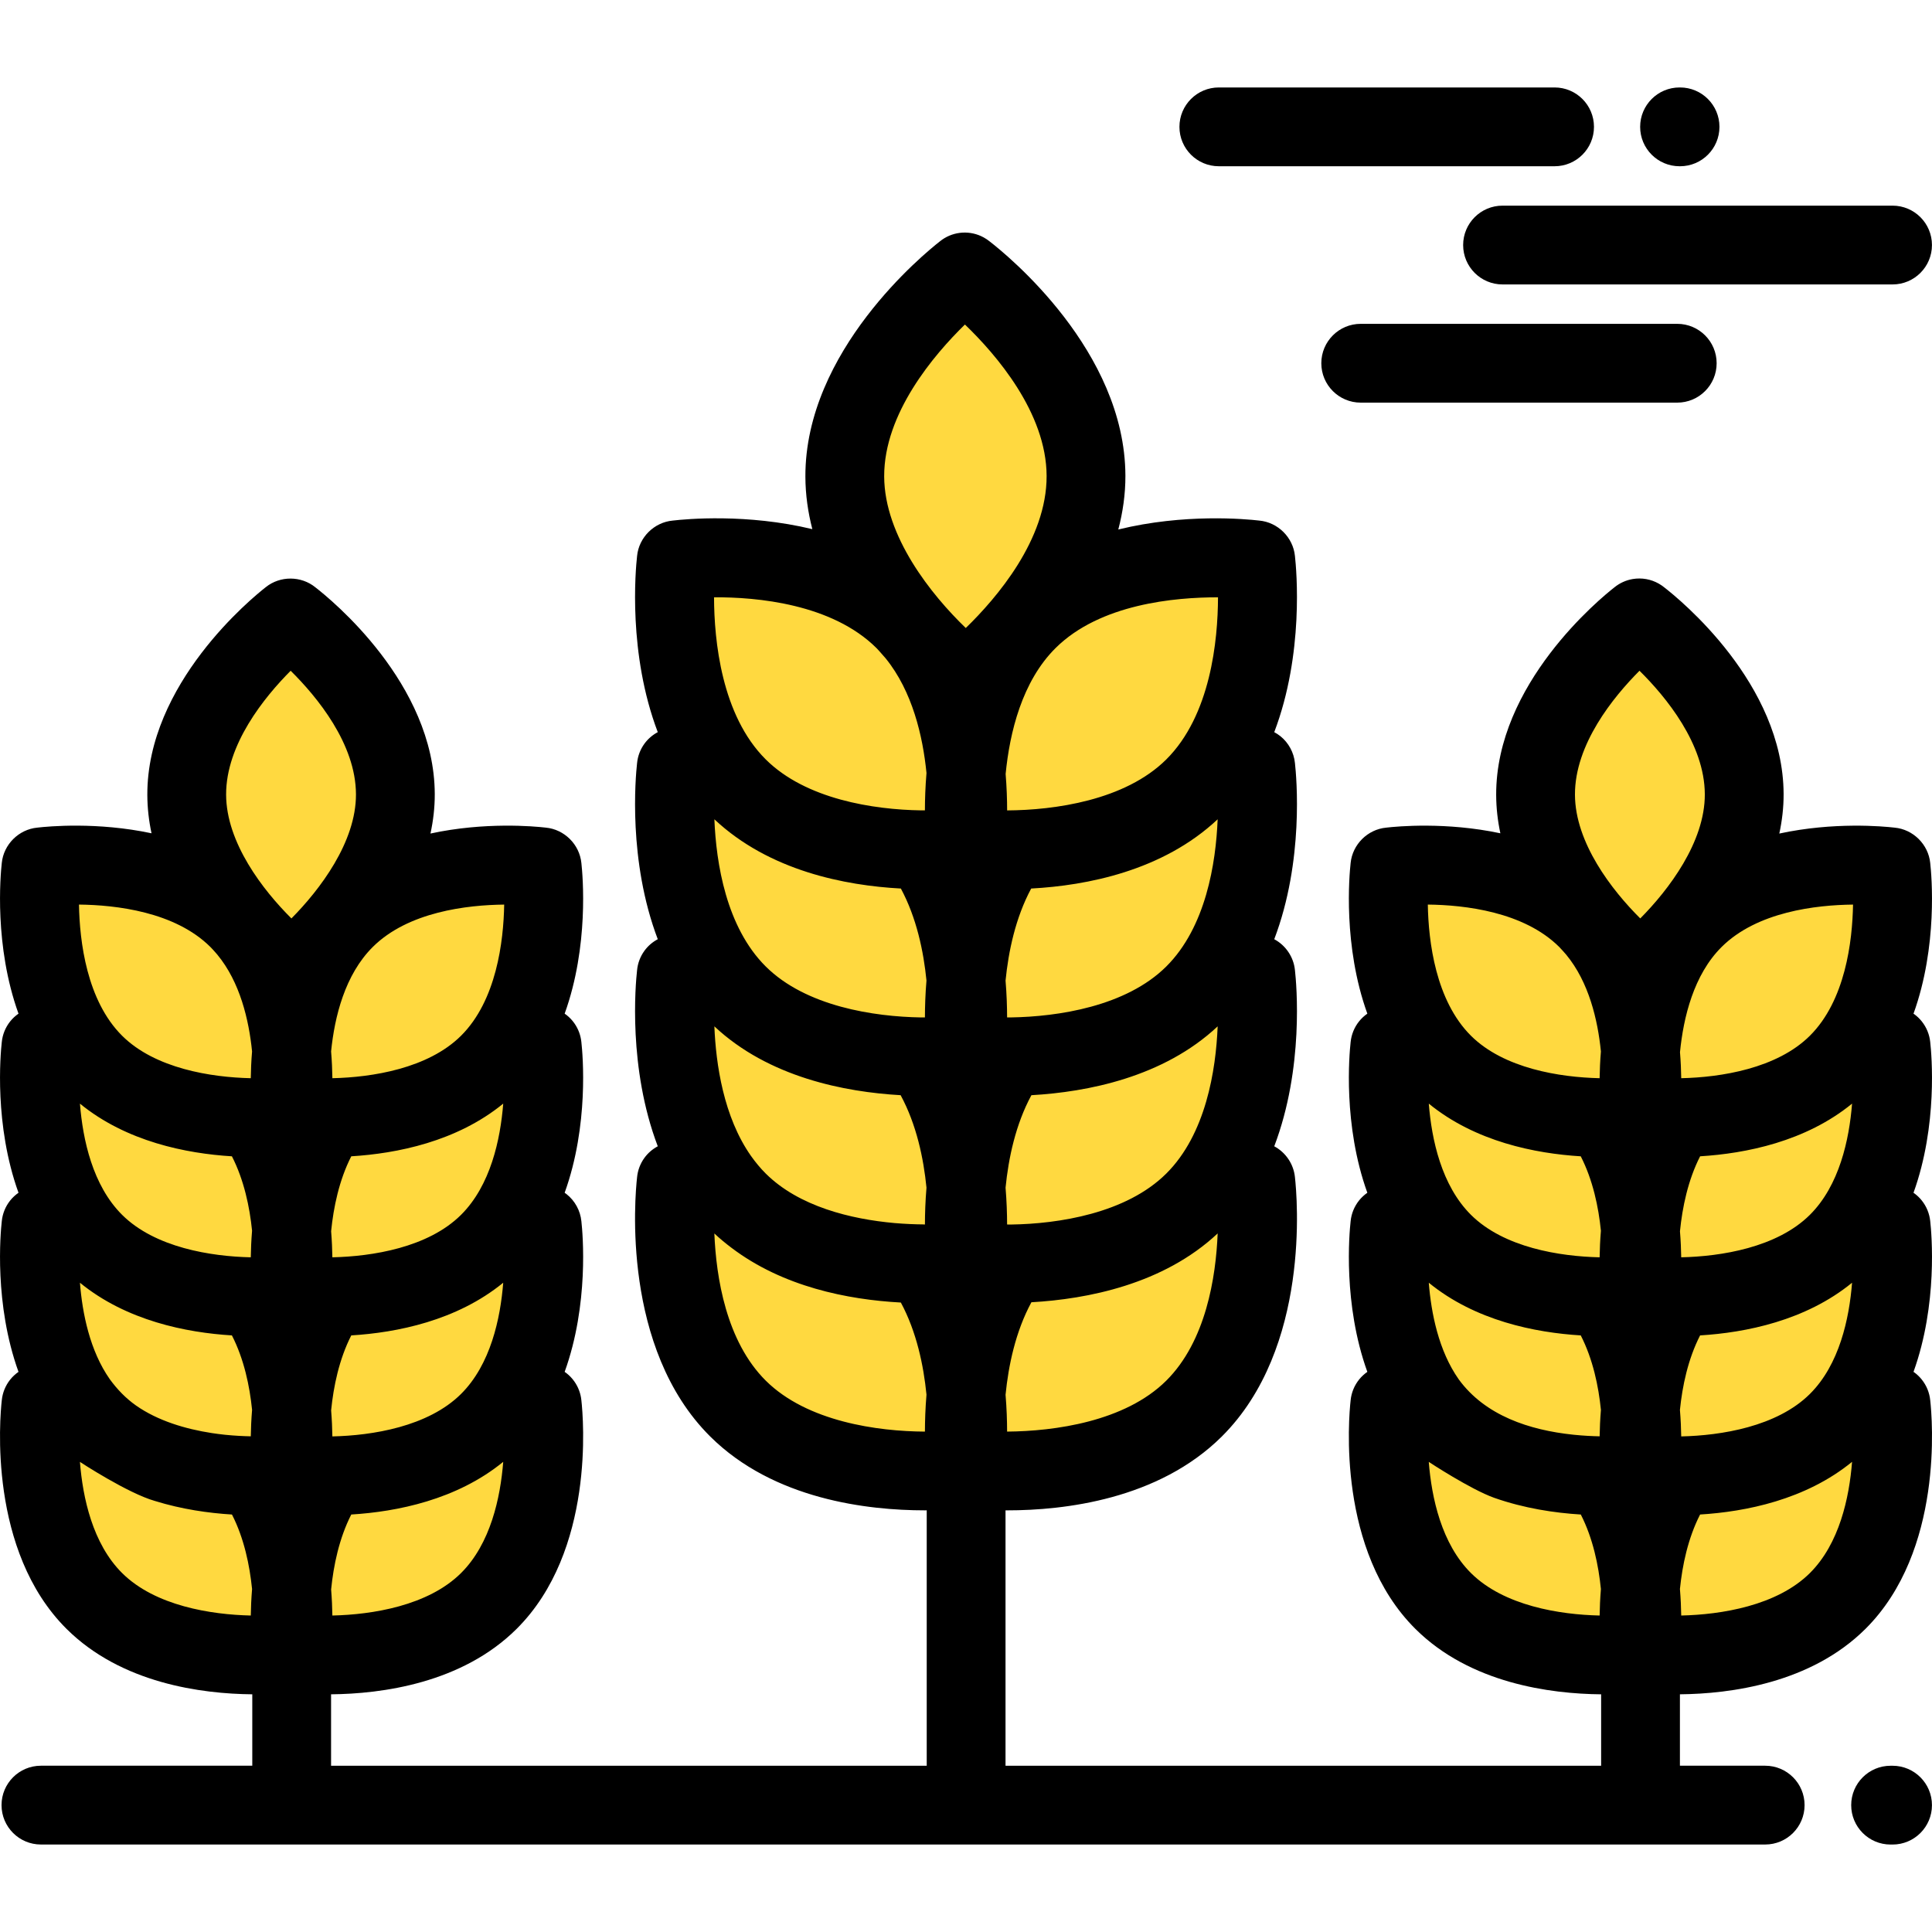
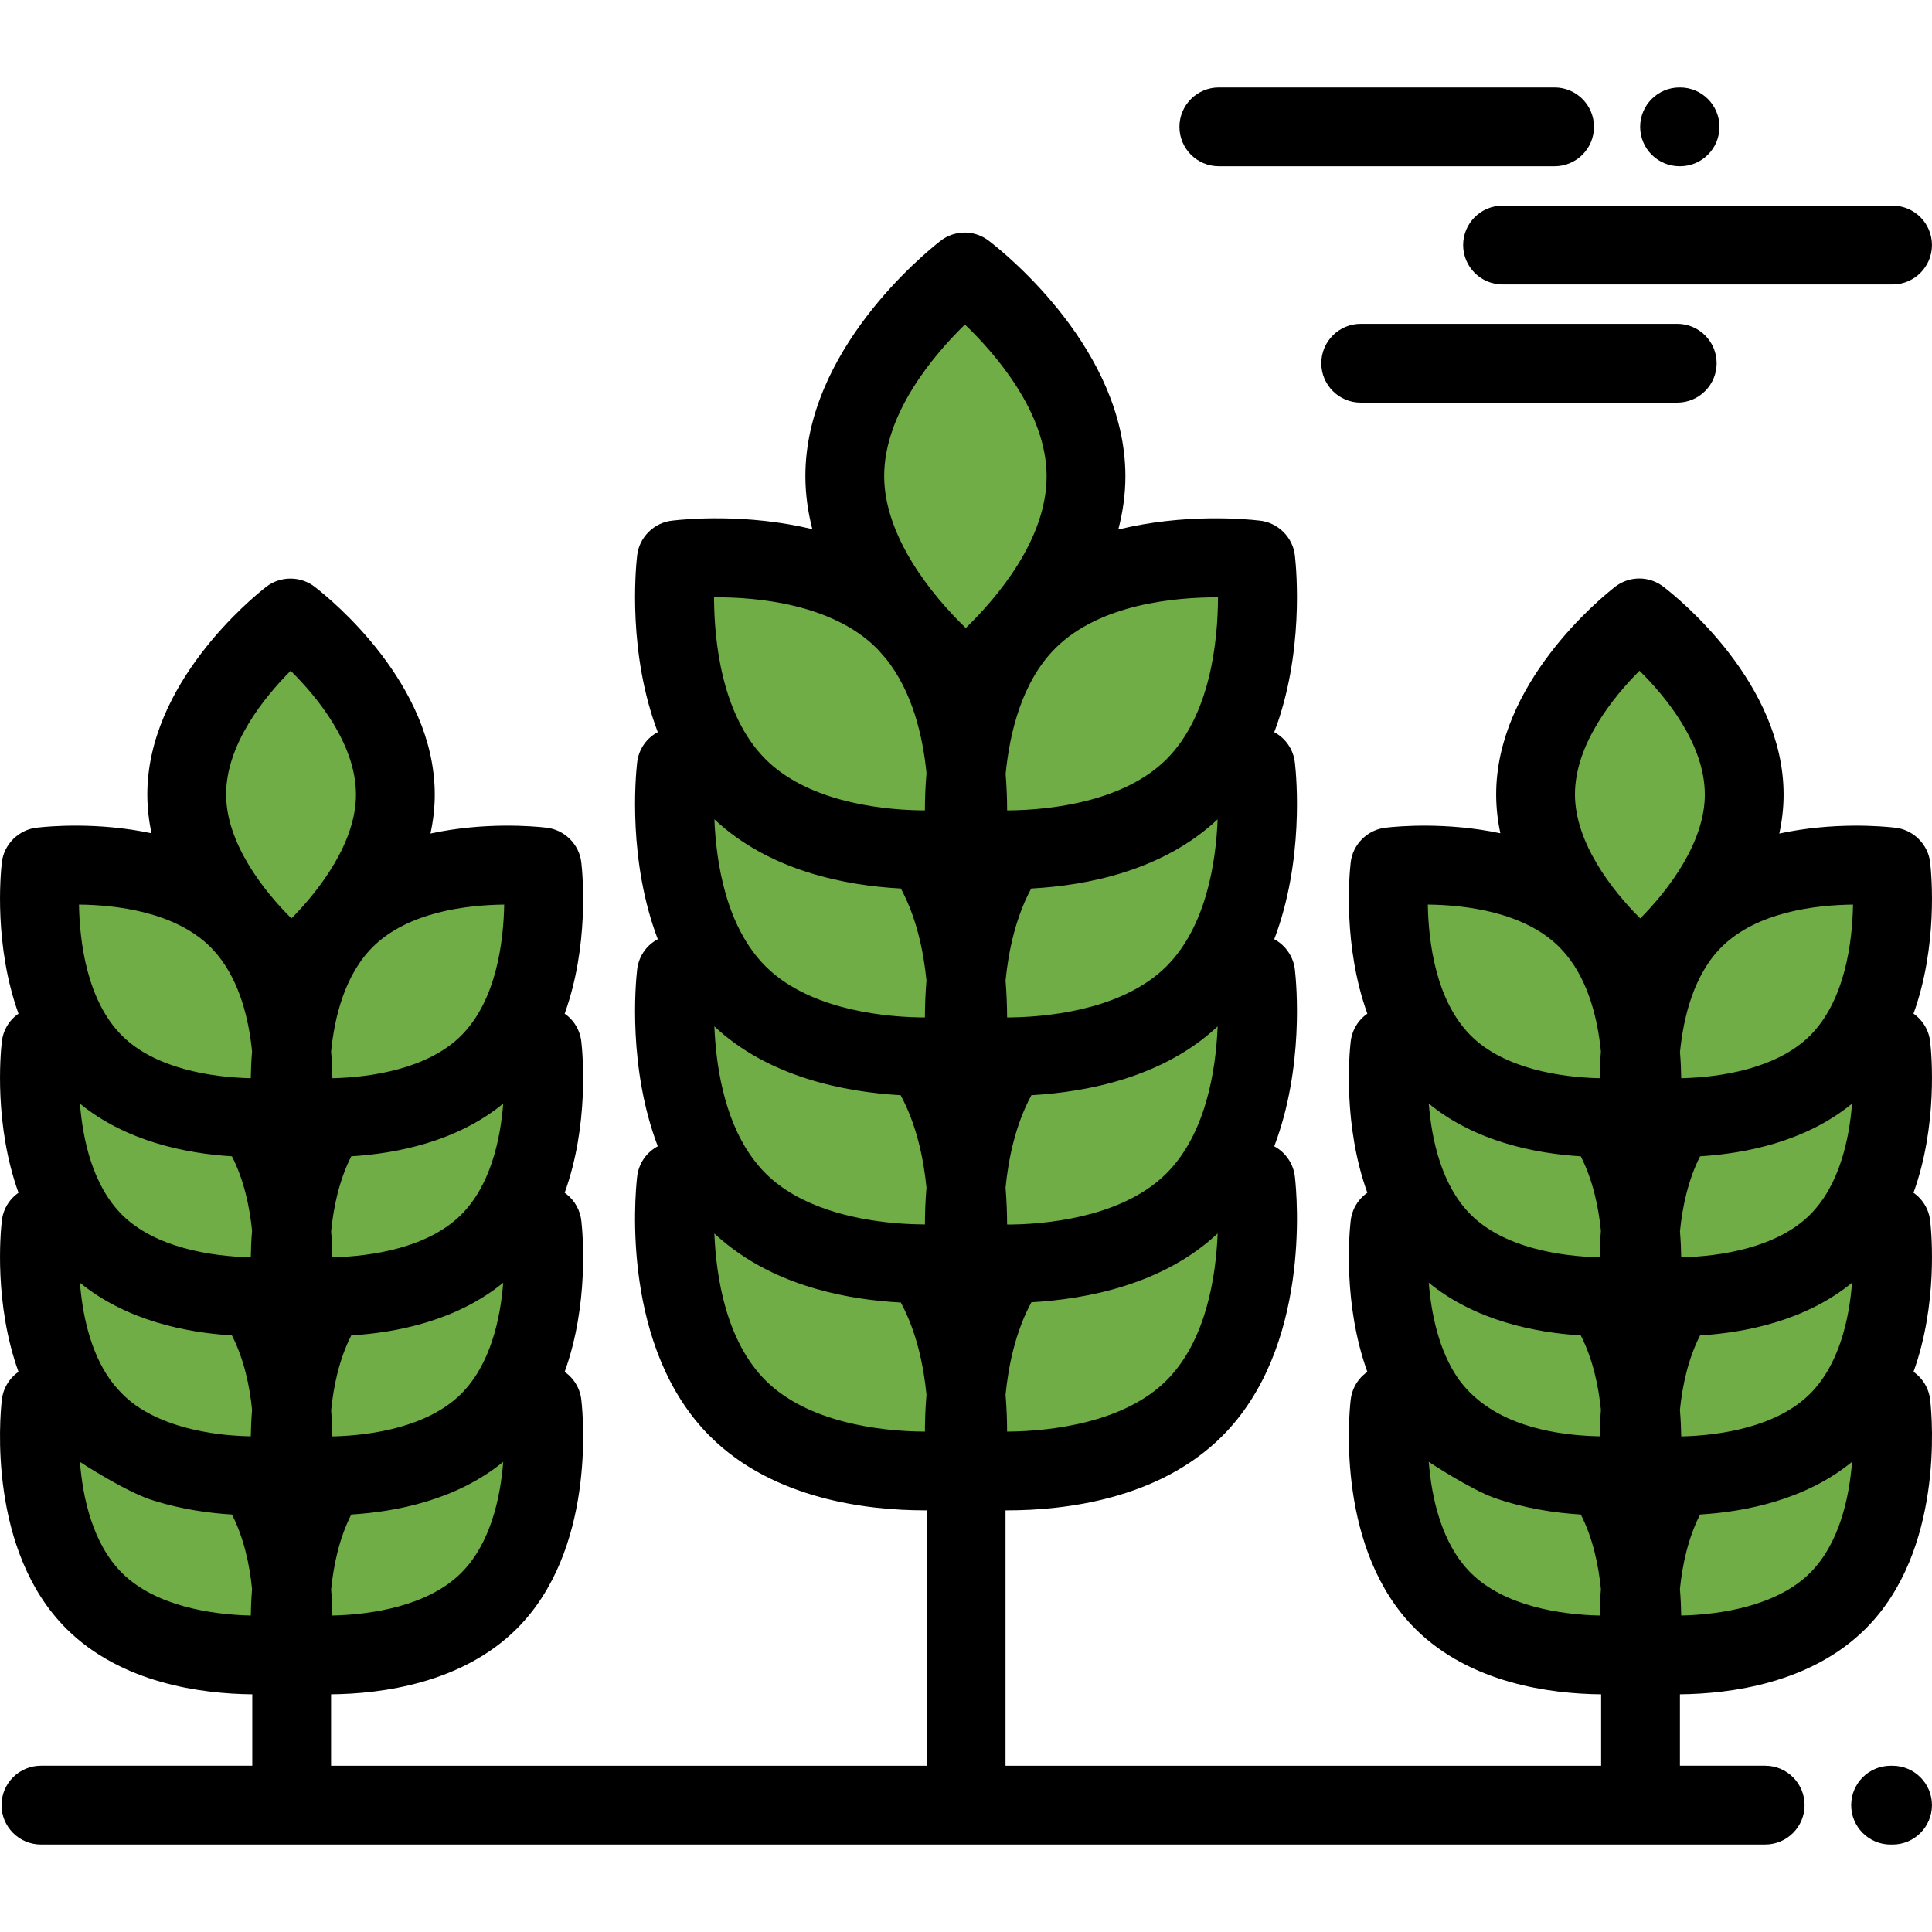
<svg xmlns="http://www.w3.org/2000/svg" height="800px" width="800px" version="1.1" id="Layer_1" viewBox="0 0 512 512" xml:space="preserve">
  <g>
-     <path style="fill:#FFD940;" d="M434.741,257.334l-0.005,0.013c0,0,27.583-21.036,27.498-46.883   c-0.082-25.742-27.564-46.534-27.792-46.71l0.001-0.007l-0.006,0.006l-0.007-0.01l-0.002,0.007   c-0.116,0.093-27.565,21.086-27.489,46.879C407.025,236.413,434.615,257.252,434.741,257.334z" />
-     <path style="fill:#FFD940;" d="M501.139,372.133l0.003-0.006l-0.013,0.002v-0.008l-0.004,0.006   c-0.095-0.011-3.988-0.503-9.798-0.461c-0.324,0.457-0.656,0.909-0.999,1.355c14.421-18.713,10.823-48.216,10.81-48.353   l0.003-0.006l-0.013,0.002v-0.008l-0.004,0.006c-0.095-0.011-3.988-0.504-9.798-0.461c-0.324,0.457-0.656,0.909-0.999,1.355   c14.421-18.712,10.823-48.216,10.81-48.353l0.003-0.006l-0.013,0.002v-0.008l-0.004,0.006c-0.095-0.011-3.988-0.504-9.798-0.461   c13.251-18.747,9.825-46.862,9.811-46.995l0.003-0.006l-0.011,0.002v-0.008l-0.004,0.006c-0.281-0.033-33.979-4.33-52.237,13.816   c-9.767,9.707-13.139,23.874-14.16,34.997c-1.02-11.122-4.392-25.29-14.16-34.997c-18.258-18.146-51.956-13.85-52.237-13.816   l-0.004-0.006v0.008l-0.011-0.002l0.003,0.006c-0.014,0.133-3.44,28.248,9.811,46.995c-5.809-0.042-9.703,0.451-9.798,0.461   l-0.004-0.006v0.008l-0.013-0.002l0.003,0.006c-0.014,0.136-3.612,29.641,10.81,48.353c-0.342-0.446-0.676-0.898-0.999-1.355   c-5.809-0.042-9.703,0.451-9.798,0.461l-0.004-0.006v0.008l-0.013-0.002l0.003,0.006c-0.014,0.137-3.629,29.754,10.889,48.462   l-3.73-1.467c-5.809-0.042-7.052,0.453-7.147,0.465l-0.004-0.006v0.008l-0.013-0.002l0.003,0.006   c-0.015,0.146-4.146,33.966,14.143,52.151c18.29,18.175,52.095,13.836,52.241,13.807l0.005,0.013c0,0,0.008-0.073,0.021-0.177   c0.011,0.105,0.02,0.177,0.02,0.177l0.005-0.013c0.146,0.029,33.952,4.368,52.241-13.807   C505.285,406.099,501.153,372.279,501.139,372.133z M434.75,295.709l0.005-0.013c0.049,0.01,3.956,0.511,9.803,0.469   c-6.499,9.191-8.983,20.631-9.829,29.929c-0.846-9.297-3.328-20.738-9.829-29.929c5.847,0.042,9.754-0.459,9.803-0.469l0.005,0.013    M434.75,390.638l0.005-0.013c0.05,0.01,4.014,0.52,9.937,0.469c-0.044,0-0.092,0.002-0.135,0.002   c-6.499,9.191-8.983,20.633-9.829,29.929c-0.846-9.297-3.328-20.738-9.829-29.929l-0.005-0.002c5.85,0.043,9.759-0.459,9.809-0.469   l0.005,0.013 M434.75,343.173l0.005-0.013c0.05,0.01,4.014,0.52,9.937,0.469c-0.044,0-0.092,0.002-0.135,0.002   c-6.499,9.191-8.983,20.633-9.829,29.929c-0.846-9.297-3.328-20.738-9.829-29.929c-0.043,0-0.091-0.002-0.135-0.002   c5.923,0.051,9.887-0.458,9.937-0.469l0.005,0.013" />
-     <path style="fill:#FFD940;" d="M77.279,257.348l0.005-0.014c-0.126-0.082-27.716-20.921-27.801-46.706   c-0.076-25.793,27.373-46.786,27.489-46.879l0.002-0.007l0.007,0.01l0.006-0.006l-0.002,0.007   c0.228,0.174,27.708,20.968,27.791,46.71C104.861,236.311,77.279,257.348,77.279,257.348z" />
-     <path style="fill:#FFD940;" d="M143.681,372.133l0.003-0.006l-0.011,0.002v-0.008l-0.004,0.006   c-0.095-0.011-3.988-0.503-9.798-0.461c-0.324,0.457-0.656,0.909-0.999,1.355c14.421-18.713,10.823-48.216,10.81-48.353   l0.003-0.006l-0.011,0.002v-0.008l-0.004,0.006c-0.095-0.011-3.988-0.504-9.798-0.461c-0.324,0.457-0.656,0.909-0.999,1.355   c14.421-18.712,10.823-48.216,10.81-48.353l0.003-0.006l-0.011,0.002v-0.008l-0.004,0.006c-0.095-0.011-3.988-0.504-9.798-0.461   c13.25-18.747,9.823-46.862,9.811-46.995l0.003-0.006l-0.011,0.002v-0.008l-0.004,0.006c-0.281-0.033-33.979-4.33-52.237,13.816   c-9.768,9.707-13.14,23.874-14.16,34.997c-1.02-11.122-4.392-25.29-14.16-34.997c-18.257-18.146-51.956-13.85-52.236-13.816   l-0.004-0.006v0.008l-0.013-0.002l0.003,0.006c-0.013,0.134-3.458,28.425,9.94,47.171c-0.043-0.06-0.088-0.117-0.131-0.176   c-5.809-0.042-9.703,0.451-9.797,0.461l-0.004-0.006v0.008l-0.011-0.002l0.003,0.006c-0.013,0.136-3.611,29.641,10.81,48.353   c-0.342-0.446-0.675-0.898-0.999-1.355c-5.809-0.042-9.703,0.451-9.797,0.461l-0.004-0.006v0.008l-0.013-0.002l0.003,0.006   c-0.014,0.146-4.146,33.966,14.144,52.151c0.025,0.025,0.051,0.047,0.076,0.071l-14.206-4.764l-0.004-0.006v0.008l-0.013-0.002   c0,0-4.143,33.973,14.147,52.159c18.29,18.175,52.095,13.836,52.241,13.807l0.005,0.013c0,0,0.008-0.073,0.021-0.179   c0.011,0.105,0.02,0.179,0.02,0.179l0.005-0.013c0.146,0.029,33.952,4.368,52.241-13.807   C147.827,406.099,143.695,372.279,143.681,372.133z M77.291,295.709l0.005-0.013c0.049,0.01,3.956,0.511,9.803,0.469   c-6.499,9.191-8.983,20.631-9.828,29.929c-0.846-9.297-3.328-20.738-9.829-29.929c5.848,0.042,9.754-0.459,9.803-0.469l0.005,0.013    M77.291,390.638l0.005-0.013c0.049,0.01,4.014,0.52,9.937,0.469c-0.044,0-0.092,0.002-0.135,0.002   c-6.499,9.191-8.983,20.633-9.828,29.929c-0.846-9.297-3.328-20.738-9.829-29.929l-0.006-0.002c5.851,0.043,9.76-0.459,9.81-0.469   l0.005,0.013 M77.291,343.173l0.005-0.013c0.049,0.01,4.014,0.52,9.937,0.469c-0.044,0-0.092,0.002-0.135,0.002   c-6.499,9.191-8.983,20.633-9.828,29.929c-0.846-9.297-3.328-20.738-9.829-29.929c-0.043,0-0.091-0.002-0.135-0.002   c5.923,0.051,9.887-0.458,9.937-0.469l0.005,0.013" />
-     <path style="fill:#FFD940;" d="M256.019,180.277l-0.006,0.016c0,0,31.889-24.32,31.791-54.203   c-0.095-29.761-31.866-53.8-32.13-54.001l0.002-0.009l-0.007,0.007l-0.008-0.011l-0.002,0.008   c-0.134,0.108-31.869,24.378-31.781,54.198C223.974,156.091,255.873,180.182,256.019,180.277z" />
-     <path style="fill:#FFD940;" d="M332.782,312.999l0.004-0.007l-0.014,0.002v-0.01l-0.005,0.007   c-0.109-0.013-4.612-0.583-11.328-0.534c-0.374,0.529-0.759,1.051-1.155,1.568c16.673-21.634,12.513-55.745,12.497-55.903   l0.004-0.007l-0.014,0.002v-0.01l-0.005,0.007c-0.109-0.013-4.612-0.583-11.328-0.534c-0.374,0.529-0.759,1.051-1.155,1.568   c16.673-21.634,12.513-55.745,12.497-55.903l0.004-0.007l-0.014,0.003v-0.01l-0.005,0.007c-0.109-0.013-4.612-0.583-11.328-0.534   c-0.011,0.017-0.024,0.032-0.036,0.048c15.359-21.673,11.393-54.226,11.378-54.38l0.003-0.007l-0.014,0.002v-0.01l-0.005,0.007   c-0.325-0.039-39.283-5.005-60.392,15.973c-11.292,11.221-15.192,27.603-16.371,40.461c-1.179-12.859-5.077-29.239-16.371-40.461   c-21.109-20.978-60.067-16.013-60.392-15.973l-0.005-0.007v0.01l-0.014-0.002l0.004,0.007c-0.016,0.153-3.982,32.707,11.378,54.38   c-0.011-0.017-0.024-0.032-0.035-0.048c-6.716-0.049-11.218,0.521-11.328,0.534l-0.004-0.007v0.01l-0.015-0.003l0.004,0.007   c-0.015,0.153-3.969,32.66,11.354,54.332c-6.242,0.012-11.236,0.523-11.339,0.536l-0.004-0.007v0.01l-0.015-0.002l0.004,0.007   c-0.016,0.158-4.196,34.4,12.59,56.028l-4.312-1.696c-6.716-0.049-8.153,0.524-8.263,0.537l-0.004-0.007v0.01l-0.015-0.002   l0.004,0.007c-0.017,0.168-4.793,39.269,16.351,60.294c21.145,21.013,60.229,15.996,60.397,15.961l0.006,0.015   c0,0,0.01-0.085,0.023-0.206c0.014,0.121,0.023,0.206,0.023,0.206l0.006-0.015c0.169,0.034,39.253,5.05,60.397-15.961   C337.576,352.269,332.798,313.168,332.782,312.999z M255.975,224.629l0.006,0.015h0.046l0.006-0.015   c0.057,0.011,4.574,0.591,11.333,0.542c-7.514,10.625-10.385,23.853-11.362,34.601c-0.977-10.748-3.848-23.976-11.362-34.601   C251.401,225.22,255.918,224.641,255.975,224.629z M256.028,334.393l0.006-0.015c0.057,0.011,4.675,0.606,11.568,0.542   c-0.077,0.001-0.158,0.002-0.235,0.003c-7.514,10.625-10.385,23.853-11.362,34.602c-0.977-10.749-3.848-23.976-11.362-34.602   l-0.006-0.002c6.763,0.049,11.282-0.53,11.339-0.542l0.006,0.015 M267.367,280.047c-7.514,10.625-10.385,23.853-11.362,34.601   c-0.977-10.749-3.848-23.976-11.362-34.601c-0.079-0.001-0.162-0.002-0.241-0.003c6.896,0.065,11.516-0.53,11.573-0.542   l0.006,0.015h0.047l0.006-0.015c0.057,0.011,4.677,0.607,11.573,0.542C267.528,280.045,267.446,280.046,267.367,280.047z" />
+     <path style="fill:#70AD47;" d="M434.741,257.334l-0.005,0.013c0,0,27.583-21.036,27.498-46.883   c-0.082-25.742-27.564-46.534-27.792-46.71l0.001-0.007l-0.006,0.006l-0.007-0.01l-0.002,0.007   c-0.116,0.093-27.565,21.086-27.489,46.879C407.025,236.413,434.615,257.252,434.741,257.334z" />
+     <path style="fill:#70AD47;" d="M501.139,372.133l0.003-0.006l-0.013,0.002v-0.008l-0.004,0.006   c-0.095-0.011-3.988-0.503-9.798-0.461c-0.324,0.457-0.656,0.909-0.999,1.355c14.421-18.713,10.823-48.216,10.81-48.353   l0.003-0.006l-0.013,0.002v-0.008l-0.004,0.006c-0.095-0.011-3.988-0.504-9.798-0.461c-0.324,0.457-0.656,0.909-0.999,1.355   c14.421-18.712,10.823-48.216,10.81-48.353l0.003-0.006l-0.013,0.002v-0.008l-0.004,0.006c-0.095-0.011-3.988-0.504-9.798-0.461   c13.251-18.747,9.825-46.862,9.811-46.995l0.003-0.006l-0.011,0.002v-0.008l-0.004,0.006c-0.281-0.033-33.979-4.33-52.237,13.816   c-9.767,9.707-13.139,23.874-14.16,34.997c-1.02-11.122-4.392-25.29-14.16-34.997c-18.258-18.146-51.956-13.85-52.237-13.816   l-0.004-0.006v0.008l-0.011-0.002l0.003,0.006c-0.014,0.133-3.44,28.248,9.811,46.995c-5.809-0.042-9.703,0.451-9.798,0.461   l-0.004-0.006v0.008l-0.013-0.002l0.003,0.006c-0.014,0.136-3.612,29.641,10.81,48.353c-0.342-0.446-0.676-0.898-0.999-1.355   c-5.809-0.042-9.703,0.451-9.798,0.461l-0.004-0.006v0.008l-0.013-0.002l0.003,0.006c-0.014,0.137-3.629,29.754,10.889,48.462   l-3.73-1.467c-5.809-0.042-7.052,0.453-7.147,0.465l-0.004-0.006v0.008l-0.013-0.002l0.003,0.006   c-0.015,0.146-4.146,33.966,14.143,52.151c18.29,18.175,52.095,13.836,52.241,13.807l0.005,0.013c0,0,0.008-0.073,0.021-0.177   c0.011,0.105,0.02,0.177,0.02,0.177l0.005-0.013c0.146,0.029,33.952,4.368,52.241-13.807   C505.285,406.099,501.153,372.279,501.139,372.133z M434.75,295.709l0.005-0.013c0.049,0.01,3.956,0.511,9.803,0.469   c-6.499,9.191-8.983,20.631-9.829,29.929c-0.846-9.297-3.328-20.738-9.829-29.929c5.847,0.042,9.754-0.459,9.803-0.469l0.005,0.013    M434.75,390.638l0.005-0.013c0.05,0.01,4.014,0.52,9.937,0.469c-0.044,0-0.092,0.002-0.135,0.002   c-6.499,9.191-8.983,20.633-9.829,29.929c-0.846-9.297-3.328-20.738-9.829-29.929l-0.005-0.002c5.85,0.043,9.759-0.459,9.809-0.469   l0.005,0.013 M434.75,343.173l0.005-0.013c0.05,0.01,4.014,0.52,9.937,0.469c-0.044,0-0.092,0.002-0.135,0.002   c-6.499,9.191-8.983,20.633-9.829,29.929c-0.846-9.297-3.328-20.738-9.829-29.929c-0.043,0-0.091-0.002-0.135-0.002   c5.923,0.051,9.887-0.458,9.937-0.469l0.005,0.013" />
+     <path style="fill:#70AD47;" d="M77.279,257.348l0.005-0.014c-0.126-0.082-27.716-20.921-27.801-46.706   c-0.076-25.793,27.373-46.786,27.489-46.879l0.002-0.007l0.007,0.01l0.006-0.006l-0.002,0.007   c0.228,0.174,27.708,20.968,27.791,46.71C104.861,236.311,77.279,257.348,77.279,257.348z" />
+     <path style="fill:#70AD47;" d="M143.681,372.133l0.003-0.006l-0.011,0.002v-0.008l-0.004,0.006   c-0.095-0.011-3.988-0.503-9.798-0.461c-0.324,0.457-0.656,0.909-0.999,1.355c14.421-18.713,10.823-48.216,10.81-48.353   l0.003-0.006l-0.011,0.002v-0.008l-0.004,0.006c-0.095-0.011-3.988-0.504-9.798-0.461c-0.324,0.457-0.656,0.909-0.999,1.355   c14.421-18.712,10.823-48.216,10.81-48.353l0.003-0.006l-0.011,0.002v-0.008l-0.004,0.006c-0.095-0.011-3.988-0.504-9.798-0.461   c13.25-18.747,9.823-46.862,9.811-46.995l0.003-0.006l-0.011,0.002v-0.008l-0.004,0.006c-0.281-0.033-33.979-4.33-52.237,13.816   c-9.768,9.707-13.14,23.874-14.16,34.997c-1.02-11.122-4.392-25.29-14.16-34.997c-18.257-18.146-51.956-13.85-52.236-13.816   l-0.004-0.006v0.008l-0.013-0.002l0.003,0.006c-0.013,0.134-3.458,28.425,9.94,47.171c-0.043-0.06-0.088-0.117-0.131-0.176   c-5.809-0.042-9.703,0.451-9.797,0.461l-0.004-0.006v0.008l-0.011-0.002l0.003,0.006c-0.013,0.136-3.611,29.641,10.81,48.353   c-0.342-0.446-0.675-0.898-0.999-1.355c-5.809-0.042-9.703,0.451-9.797,0.461l-0.004-0.006v0.008l-0.013-0.002l0.003,0.006   c-0.014,0.146-4.146,33.966,14.144,52.151c0.025,0.025,0.051,0.047,0.076,0.071l-14.206-4.764l-0.004-0.006v0.008l-0.013-0.002   c0,0-4.143,33.973,14.147,52.159c18.29,18.175,52.095,13.836,52.241,13.807l0.005,0.013c0,0,0.008-0.073,0.021-0.179   c0.011,0.105,0.02,0.179,0.02,0.179l0.005-0.013c0.146,0.029,33.952,4.368,52.241-13.807   C147.827,406.099,143.695,372.279,143.681,372.133z M77.291,295.709l0.005-0.013c0.049,0.01,3.956,0.511,9.803,0.469   c-6.499,9.191-8.983,20.631-9.828,29.929c-0.846-9.297-3.328-20.738-9.829-29.929c5.848,0.042,9.754-0.459,9.803-0.469l0.005,0.013    M77.291,390.638l0.005-0.013c0.049,0.01,4.014,0.52,9.937,0.469c-0.044,0-0.092,0.002-0.135,0.002   c-6.499,9.191-8.983,20.633-9.828,29.929c-0.846-9.297-3.328-20.738-9.829-29.929l-0.006-0.002c5.851,0.043,9.76-0.459,9.81-0.469   l0.005,0.013 M77.291,343.173l0.005-0.013c0.049,0.01,4.014,0.52,9.937,0.469c-0.044,0-0.092,0.002-0.135,0.002   c-6.499,9.191-8.983,20.633-9.828,29.929c-0.846-9.297-3.328-20.738-9.829-29.929c-0.043,0-0.091-0.002-0.135-0.002   c5.923,0.051,9.887-0.458,9.937-0.469l0.005,0.013" />
+     <path style="fill:#70AD47;" d="M256.019,180.277l-0.006,0.016c0,0,31.889-24.32,31.791-54.203   c-0.095-29.761-31.866-53.8-32.13-54.001l0.002-0.009l-0.007,0.007l-0.008-0.011l-0.002,0.008   c-0.134,0.108-31.869,24.378-31.781,54.198C223.974,156.091,255.873,180.182,256.019,180.277z" />
+     <path style="fill:#70AD47;" d="M332.782,312.999l0.004-0.007l-0.014,0.002v-0.01l-0.005,0.007   c-0.109-0.013-4.612-0.583-11.328-0.534c-0.374,0.529-0.759,1.051-1.155,1.568c16.673-21.634,12.513-55.745,12.497-55.903   l0.004-0.007l-0.014,0.002v-0.01l-0.005,0.007c-0.109-0.013-4.612-0.583-11.328-0.534c-0.374,0.529-0.759,1.051-1.155,1.568   c16.673-21.634,12.513-55.745,12.497-55.903l0.004-0.007l-0.014,0.003v-0.01l-0.005,0.007c-0.109-0.013-4.612-0.583-11.328-0.534   c-0.011,0.017-0.024,0.032-0.036,0.048c15.359-21.673,11.393-54.226,11.378-54.38l0.003-0.007l-0.014,0.002v-0.01l-0.005,0.007   c-0.325-0.039-39.283-5.005-60.392,15.973c-11.292,11.221-15.192,27.603-16.371,40.461c-1.179-12.859-5.077-29.239-16.371-40.461   c-21.109-20.978-60.067-16.013-60.392-15.973l-0.005-0.007v0.01l-0.014-0.002l0.004,0.007c-0.016,0.153-3.982,32.707,11.378,54.38   c-0.011-0.017-0.024-0.032-0.035-0.048c-6.716-0.049-11.218,0.521-11.328,0.534l-0.004-0.007v0.01l-0.015-0.003l0.004,0.007   c-0.015,0.153-3.969,32.66,11.354,54.332c-6.242,0.012-11.236,0.523-11.339,0.536l-0.004-0.007v0.01l-0.015-0.002l0.004,0.007   c-0.016,0.158-4.196,34.4,12.59,56.028l-4.312-1.696c-6.716-0.049-8.153,0.524-8.263,0.537l-0.004-0.007v0.01l-0.015-0.002   l0.004,0.007c-0.017,0.168-4.793,39.269,16.351,60.294c21.145,21.013,60.229,15.996,60.397,15.961l0.006,0.015   c0,0,0.01-0.085,0.023-0.206c0.014,0.121,0.023,0.206,0.023,0.206l0.006-0.015c0.169,0.034,39.253,5.05,60.397-15.961   C337.576,352.269,332.798,313.168,332.782,312.999z M255.975,224.629l0.006,0.015h0.046l0.006-0.015   c0.057,0.011,4.574,0.591,11.333,0.542c-7.514,10.625-10.385,23.853-11.362,34.601c-0.977-10.748-3.848-23.976-11.362-34.601   C251.401,225.22,255.918,224.641,255.975,224.629z M256.028,334.393l0.006-0.015c0.057,0.011,4.675,0.606,11.568,0.542   c-0.077,0.001-0.158,0.002-0.235,0.003c-7.514,10.625-10.385,23.853-11.362,34.602c-0.977-10.749-3.848-23.976-11.362-34.602   l-0.006-0.002c6.763,0.049,11.282-0.53,11.339-0.542l0.006,0.015 M267.367,280.047c-7.514,10.625-10.385,23.853-11.362,34.601   c-0.977-10.749-3.848-23.976-11.362-34.601c-0.079-0.001-0.162-0.002-0.241-0.003c6.896,0.065,11.516-0.53,11.573-0.542   l0.006,0.015h0.047l0.006-0.015c0.057,0.011,4.677,0.607,11.573,0.542C267.528,280.045,267.446,280.046,267.367,280.047z" />
  </g>
  <path d="M509.249,318.09c-0.565-0.697-1.208-1.308-1.912-1.827c-0.076-0.056-0.164-0.098-0.241-0.152  c6.473-17.951,4.806-36.601,4.434-39.936c-0.197-1.995-0.97-3.931-2.281-5.549c-0.562-0.693-1.201-1.302-1.898-1.818  c-0.08-0.06-0.172-0.104-0.254-0.162c6.471-17.947,4.806-36.594,4.433-39.933c-0.486-4.924-4.521-8.934-9.452-9.381  c-3.077-0.357-16.114-1.549-30.543,1.569c0.731-3.378,1.153-6.872,1.14-10.471c-0.094-29.294-27.552-51.619-31.664-54.796  c-0.447-0.362-0.928-0.689-1.439-0.978c-2.045-1.155-4.463-1.609-6.869-1.207c-1.799,0.302-3.446,1.061-4.813,2.16  c-3.811,2.978-31.477,25.617-31.389,55.052c0.011,3.499,0.41,6.896,1.112,10.171c-14.365-3.048-27.282-1.846-30.249-1.5  c-4.919,0.458-8.938,4.446-9.432,9.362c-0.366,3.278-2.053,21.955,4.428,39.936c-0.796,0.553-1.523,1.218-2.152,1.994  c-1.307,1.614-2.077,3.545-2.276,5.533c-0.367,3.284-2.052,21.958,4.428,39.937c-0.796,0.553-1.523,1.218-2.153,1.994  c-1.307,1.614-2.077,3.545-2.276,5.533c-0.367,3.284-2.052,21.96,4.429,39.938c-0.796,0.553-1.524,1.218-2.153,1.993  c-1.307,1.614-2.077,3.544-2.276,5.533c-0.517,4.626-3.676,39.869,17.173,60.6c14.543,14.451,35.83,17.208,49.211,17.326v18.926  H266.474v-67.681c0.157,0.001,0.305,0.004,0.464,0.004c15.074,0,40.039-2.86,56.854-19.57c23.578-23.444,19.962-63.529,19.38-68.736  c-0.346-3.446-2.429-6.543-5.482-8.174c7.914-20.811,5.905-42.926,5.482-46.701c-0.346-3.447-2.429-6.544-5.482-8.175  c7.914-20.812,5.906-42.929,5.482-46.701c-0.277-2.758-1.673-5.347-3.831-7.089c-0.51-0.412-1.065-0.772-1.651-1.085  c7.915-20.816,5.903-42.936,5.481-46.703c-0.495-4.93-4.541-8.928-9.474-9.37c-3.629-0.42-19.905-1.917-37.335,2.367  c1.194-4.565,1.899-9.334,1.882-14.272c-0.108-33.097-31.306-58.458-35.972-62.066c-0.487-0.396-1.013-0.752-1.577-1.061  c-0.243-0.134-0.491-0.257-0.74-0.37c-1.721-0.776-3.648-1.084-5.59-0.843c-1.95,0.243-3.753,1.025-5.234,2.212  c-4.157,3.246-35.795,29.049-35.696,62.384c0.016,4.826,0.694,9.477,1.843,13.922c-17.364-4.192-33.494-2.681-36.992-2.271  c-4.937,0.451-8.975,4.46-9.454,9.396c-0.428,3.833-2.414,25.9,5.483,46.672c-1.371,0.731-2.588,1.763-3.537,3.067  c-1.117,1.537-1.77,3.314-1.946,5.134c-0.427,3.83-2.414,25.901,5.485,46.674c-1.371,0.731-2.59,1.763-3.539,3.068  c-1.116,1.537-1.77,3.312-1.946,5.132c-0.427,3.827-2.415,25.901,5.485,46.677c-1.371,0.731-2.59,1.763-3.539,3.067  c-1.116,1.537-1.77,3.312-1.946,5.132c-0.589,5.281-4.167,45.296,19.384,68.712c16.813,16.708,41.778,19.568,56.851,19.568  c0.18,0,0.348-0.003,0.524-0.004v67.681H87.737V449.01c13.386-0.125,34.639-2.896,49.162-17.328  c20.812-20.694,17.698-55.855,17.173-60.579c-0.173-1.757-0.792-3.477-1.849-4.982c-0.593-0.845-1.298-1.583-2.083-2.201  c-0.161-0.126-0.331-0.24-0.5-0.358c6.467-17.94,4.805-36.575,4.432-39.923c-0.277-2.807-1.715-5.439-3.934-7.184  c-0.16-0.126-0.33-0.24-0.499-0.357c6.468-17.942,4.805-36.579,4.432-39.926c-0.173-1.756-0.792-3.476-1.849-4.981  c-0.592-0.844-1.295-1.58-2.079-2.197c-0.162-0.127-0.333-0.242-0.503-0.36c6.466-17.939,4.805-36.574,4.432-39.922  c-0.487-4.934-4.524-8.933-9.457-9.386c-3.088-0.357-16.119-1.546-30.538,1.569c0.731-3.376,1.153-6.872,1.14-10.47  c-0.094-29.312-27.587-51.646-31.671-54.801c-3.767-3.047-9.31-3.06-13.09-0.037c-3.691,2.882-31.501,25.588-31.413,55.071  c0.011,3.499,0.41,6.896,1.112,10.171c-14.381-3.051-27.311-1.844-30.259-1.5c-4.912,0.461-8.932,4.45-9.423,9.363  c-0.366,3.284-2.051,21.958,4.429,39.937c-0.821,0.571-1.571,1.258-2.212,2.065c-1.272,1.599-2.021,3.501-2.217,5.459  c-0.366,3.278-2.053,21.957,4.43,39.94c-0.821,0.571-1.571,1.259-2.213,2.065c-1.272,1.599-2.021,3.501-2.217,5.459  c-0.366,3.278-2.053,21.957,4.43,39.94c-0.821,0.571-1.571,1.259-2.213,2.065c-1.272,1.599-2.02,3.501-2.217,5.459  c-0.517,4.623-3.676,39.869,17.174,60.601c14.542,14.45,35.829,17.208,49.21,17.326v18.926h-56.01  c-5.765,0-10.44,4.674-10.44,10.441s4.675,10.44,10.44,10.44h456.946c5.765,0,10.44-4.674,10.44-10.44s-4.675-10.441-10.44-10.441  h-22.596v-18.927c13.385-0.125,34.638-2.896,49.161-17.328c20.817-20.699,17.698-55.871,17.173-60.582  c-0.196-1.996-0.969-3.932-2.281-5.551c-0.561-0.692-1.199-1.3-1.895-1.816c-0.081-0.061-0.174-0.105-0.258-0.164  c6.472-17.948,4.807-36.596,4.434-39.935C511.333,321.644,510.561,319.709,509.249,318.09  C508.684,317.392,510.561,319.709,509.249,318.09z M238.74,235.471c4.159,7.733,6.02,16.665,6.784,24.371  c-0.298,3.59-0.406,6.903-0.41,9.785c-0.342-0.016-0.684-0.014-1.027,0.004c-12.473-0.199-30.502-2.915-41.147-13.494  c-10.506-10.446-13.151-27.393-13.622-39.015C203.879,230.803,224.025,234.683,238.74,235.471z M322.691,217.122  c-0.471,11.622-3.114,28.568-13.62,39.013c-10.66,10.594-28.704,13.297-41.187,13.493c-0.331-0.017-0.662-0.017-0.992-0.001  c-0.004-2.873-0.114-6.172-0.41-9.752c0.762-7.711,2.627-16.655,6.792-24.405C287.988,234.682,308.13,230.801,322.691,217.122z   M309.071,311.011c-10.627,10.562-28.59,13.322-41.077,13.501c-0.367-0.022-0.735-0.026-1.101-0.008  c-0.004-2.873-0.114-6.172-0.41-9.753c0.765-7.752,2.64-16.744,6.849-24.513c14.78-0.84,34.969-4.742,49.361-18.244  C322.222,283.615,319.578,300.563,309.071,311.011z M245.526,314.746c-0.297,3.584-0.407,6.887-0.411,9.763  c-0.134-0.006-0.264-0.026-0.399-0.027c-2.203-0.016-4.806-0.117-7.627-0.356c-11.58-1.032-25.366-4.384-34.15-13.113  c-1.438-1.429-2.73-3.008-3.905-4.658c-7.289-10.363-9.313-24.34-9.718-34.362c14.392,13.504,34.582,17.404,49.361,18.244  C242.886,298.006,244.761,306.998,245.526,314.746z M266.893,379.389c-0.003-2.876-0.114-6.178-0.41-9.763  c0.765-7.752,2.64-16.744,6.849-24.513c14.779-0.839,34.969-4.742,49.362-18.244c-0.471,11.622-3.113,28.571-13.621,39.018  C298.126,376.763,279.419,379.292,266.893,379.389z M322.783,158.295c-0.031,11.389-1.942,31.265-13.711,42.967  c-10.941,10.873-29.67,13.436-42.172,13.505c-0.003-2.847-0.108-6.113-0.397-9.655c1.076-10.993,4.335-24.525,13.232-33.366  c0,0,0-0.001,0.001-0.001C291.526,160.027,311.422,158.279,322.783,158.295z M255.716,86.001  c8.249,7.938,21.594,23.362,21.647,40.123c0.055,16.858-13.232,32.357-21.422,40.304c-9.088-8.748-21.572-24.286-21.624-40.179  C234.268,109.538,247.518,94.007,255.716,86.001z M232.275,171.745c0.358,0.356,0.679,0.741,1.019,1.112  c0.481,0.562,0.961,1.108,1.439,1.643c7.04,8.702,9.816,20.509,10.797,30.348c-0.306,3.637-0.416,6.989-0.419,9.903  c-0.353-0.016-0.706-0.014-1.061,0.006c-12.511-0.198-30.475-2.925-41.109-13.493c-11.771-11.704-13.681-31.584-13.714-42.972  C200.564,158.215,220.476,160.019,232.275,171.745z M189.311,326.881c1.433,1.348,2.957,2.607,4.529,3.79  c13.62,10.324,30.778,13.754,44.894,14.515c4.17,7.738,6.028,16.694,6.794,24.409c-0.299,3.597-0.409,6.911-0.413,9.795  c-12.486-0.058-31.235-2.63-42.176-13.502C192.439,355.449,189.785,338.503,189.311,326.881z M59.368,380.199  c-1.087-0.116-2.171-0.261-3.251-0.423c-6.946-1.071-14.282-3.241-20.072-7.301c-2.721-1.92-4.97-4.265-6.931-6.944  c-5.335-7.595-7.296-17.554-7.929-25.596c12.342,10.087,28.224,13.223,40.273,13.961c3.225,6.296,4.716,13.482,5.344,19.738  c-0.207,2.517-0.308,4.872-0.341,7.005c-1.972-0.039-4.229-0.149-6.676-0.395c-0.191-0.02-0.382-0.041-0.573-0.061  C59.264,380.189,59.316,380.194,59.368,380.199C59.115,380.173,59.281,380.19,59.368,380.199  C58.281,380.084,59.508,380.215,59.368,380.199C58.281,380.084,59.508,380.215,59.368,380.199z M61.459,306.434  c3.22,6.287,4.711,13.464,5.341,19.714c-0.208,2.534-0.309,4.908-0.341,7.053c-10.513-0.232-25.348-2.561-34.091-11.25  c-7.834-7.789-10.433-19.973-11.182-29.477C33.528,302.559,49.41,305.697,61.459,306.434z M122.178,369.413  c-8.745,8.692-23.581,11.02-34.096,11.252c-0.031-2.104-0.131-4.423-0.33-6.902c0.624-6.297,2.109-13.544,5.338-19.867  c12.048-0.738,27.927-3.877,40.267-13.959C132.61,349.44,130.01,361.625,122.178,369.413z M133.358,292.473  c-0.749,9.504-3.348,21.688-11.18,29.475c-8.746,8.692-23.581,11.021-34.096,11.252c-0.031-2.105-0.131-4.427-0.331-6.908  c0.625-6.291,2.11-13.534,5.338-19.859C105.139,305.695,121.018,302.556,133.358,292.473z M88.082,428.131  c-0.031-2.104-0.131-4.423-0.33-6.902c0.624-6.297,2.109-13.544,5.338-19.867c12.048-0.738,27.928-3.877,40.268-13.96  c-0.748,9.504-3.348,21.69-11.18,29.478C113.433,425.57,98.597,427.898,88.082,428.131z M122.178,274.485  c-8.745,8.691-23.579,11.02-34.092,11.252c-0.032-2.159-0.131-4.54-0.342-7.093c0.919-9.183,3.658-20.346,11.048-27.689v-0.001  c9.404-9.346,25.045-11.125,34.824-11.229C133.443,249.501,131.561,265.155,122.178,274.485z M77.029,177.756  c6.998,6.926,17.263,19.363,17.306,32.742c0.042,12.67-9.572,25.295-17.105,32.897c-7.568-7.523-17.266-20.076-17.308-32.798  C59.883,197.262,70.076,184.741,77.029,177.756z M55.751,250.954c0.474,0.471,0.915,0.968,1.351,1.469  c0.163,0.187,0.327,0.38,0.49,0.564c6.012,7.27,8.37,17.282,9.207,25.656c-0.212,2.554-0.31,4.934-0.342,7.093  c-10.514-0.233-25.347-2.561-34.09-11.25c-9.385-9.332-11.267-24.988-11.44-34.764C30.693,239.826,46.344,241.604,55.751,250.954z   M41.041,397.768c7.158,2.222,14.291,3.22,20.43,3.595c3.226,6.302,4.701,13.497,5.329,19.757c-0.206,2.52-0.307,4.878-0.339,7.012  c-10.513-0.232-25.35-2.561-34.093-11.25c-7.828-7.783-10.436-19.967-11.187-29.468C21.294,387.506,33.898,395.744,41.041,397.768z   M416.837,380.201c-11.458-1.212-23.235-5.019-30.27-14.675c-5.331-7.594-7.291-17.549-7.923-25.59  c12.343,10.087,28.224,13.223,40.273,13.96c3.225,6.297,4.716,13.485,5.344,19.742c-0.207,2.515-0.308,4.868-0.34,7  c-1.974-0.039-4.235-0.149-6.683-0.396C417.103,380.229,416.971,380.216,416.837,380.201  C416.389,380.153,416.971,380.216,416.837,380.201z M418.917,306.434c3.221,6.289,4.712,13.467,5.341,19.718  c-0.208,2.533-0.309,4.904-0.341,7.047c-10.514-0.232-25.348-2.561-34.092-11.25c-7.833-7.789-10.432-19.973-11.181-29.477  C390.986,302.559,406.868,305.697,418.917,306.434z M490.816,292.472c-0.748,9.504-3.348,21.688-11.181,29.476  c-8.746,8.692-23.582,11.02-34.096,11.252c-0.031-2.104-0.13-4.424-0.33-6.904c0.624-6.292,2.11-13.537,5.338-19.864  C462.597,305.695,478.477,302.556,490.816,292.472z M445.54,380.666c-0.032-2.138-0.134-4.501-0.341-7.027  c0.63-6.258,2.119-13.446,5.344-19.742c12.049-0.738,27.93-3.876,40.273-13.96c-0.748,9.504-3.347,21.689-11.18,29.478  C470.889,378.105,456.055,380.433,445.54,380.666z M479.635,274.485c-8.745,8.692-23.579,11.02-34.092,11.252  c-0.031-2.106-0.127-4.424-0.328-6.906c0.911-9.237,3.636-20.526,11.034-27.876v-0.001c9.405-9.346,25.046-11.126,34.825-11.229  C490.902,249.501,489.019,265.155,479.635,274.485z M434.485,177.752c6.998,6.926,17.266,19.364,17.309,32.746  c0.042,12.67-9.573,25.296-17.106,32.897c-7.568-7.523-17.266-20.076-17.307-32.798  C417.341,197.245,427.532,184.732,434.485,177.752z M415.052,252.989c6.011,7.269,8.369,17.279,9.206,25.652  c-0.212,2.555-0.31,4.936-0.342,7.095c-10.514-0.233-25.347-2.562-34.09-11.25c-9.385-9.332-11.268-24.988-11.441-34.764  c9.766,0.103,25.418,1.881,34.825,11.231C413.683,251.424,414.446,252.303,415.052,252.989z M395.927,396.918  c8.005,2.825,16.127,4.025,23.001,4.444c3.227,6.303,4.702,13.499,5.33,19.758c-0.206,2.519-0.307,4.877-0.339,7.011  c-10.514-0.232-25.351-2.56-34.094-11.25c-7.828-7.783-10.436-19.966-11.186-29.468  C378.751,387.505,389.708,394.686,395.927,396.918z M445.54,428.131c-0.032-2.138-0.134-4.501-0.341-7.027  c0.63-6.258,2.119-13.446,5.344-19.742c12.049-0.738,27.931-3.876,40.274-13.961c-0.748,9.504-3.348,21.69-11.181,29.479  C470.889,425.57,456.055,427.898,445.54,428.131z" />
  <path d="M501.549,467.942h-0.522c-5.765,0-10.441,4.674-10.441,10.441s4.675,10.44,10.441,10.44h0.522  c5.765,0,10.441-4.674,10.441-10.44S507.314,467.942,501.549,467.942z" />
  <path d="M445.097,44.058h0.135c5.765,0,10.44-4.674,10.44-10.441s-4.675-10.44-10.44-10.44h-0.135c-5.765,0-10.44,4.674-10.44,10.44  S439.332,44.058,445.097,44.058z" />
  <path d="M323.003,44.058h88.976c5.765,0,10.441-4.674,10.441-10.441s-4.675-10.44-10.441-10.44h-88.976  c-5.765,0-10.44,4.674-10.44,10.44S317.238,44.058,323.003,44.058z" />
  <path d="M387.748,64.939c0,5.766,4.675,10.44,10.44,10.44h103.361c5.765,0,10.441-4.674,10.441-10.44  c0-5.766-4.675-10.44-10.441-10.44H398.188C392.422,54.498,387.748,59.173,387.748,64.939z" />
  <path d="M360.602,85.821c-5.765,0-10.44,4.674-10.44,10.44s4.675,10.44,10.44,10.44h83.886c5.765,0,10.44-4.674,10.44-10.44  s-4.675-10.44-10.44-10.44H360.602z" />
</svg>
